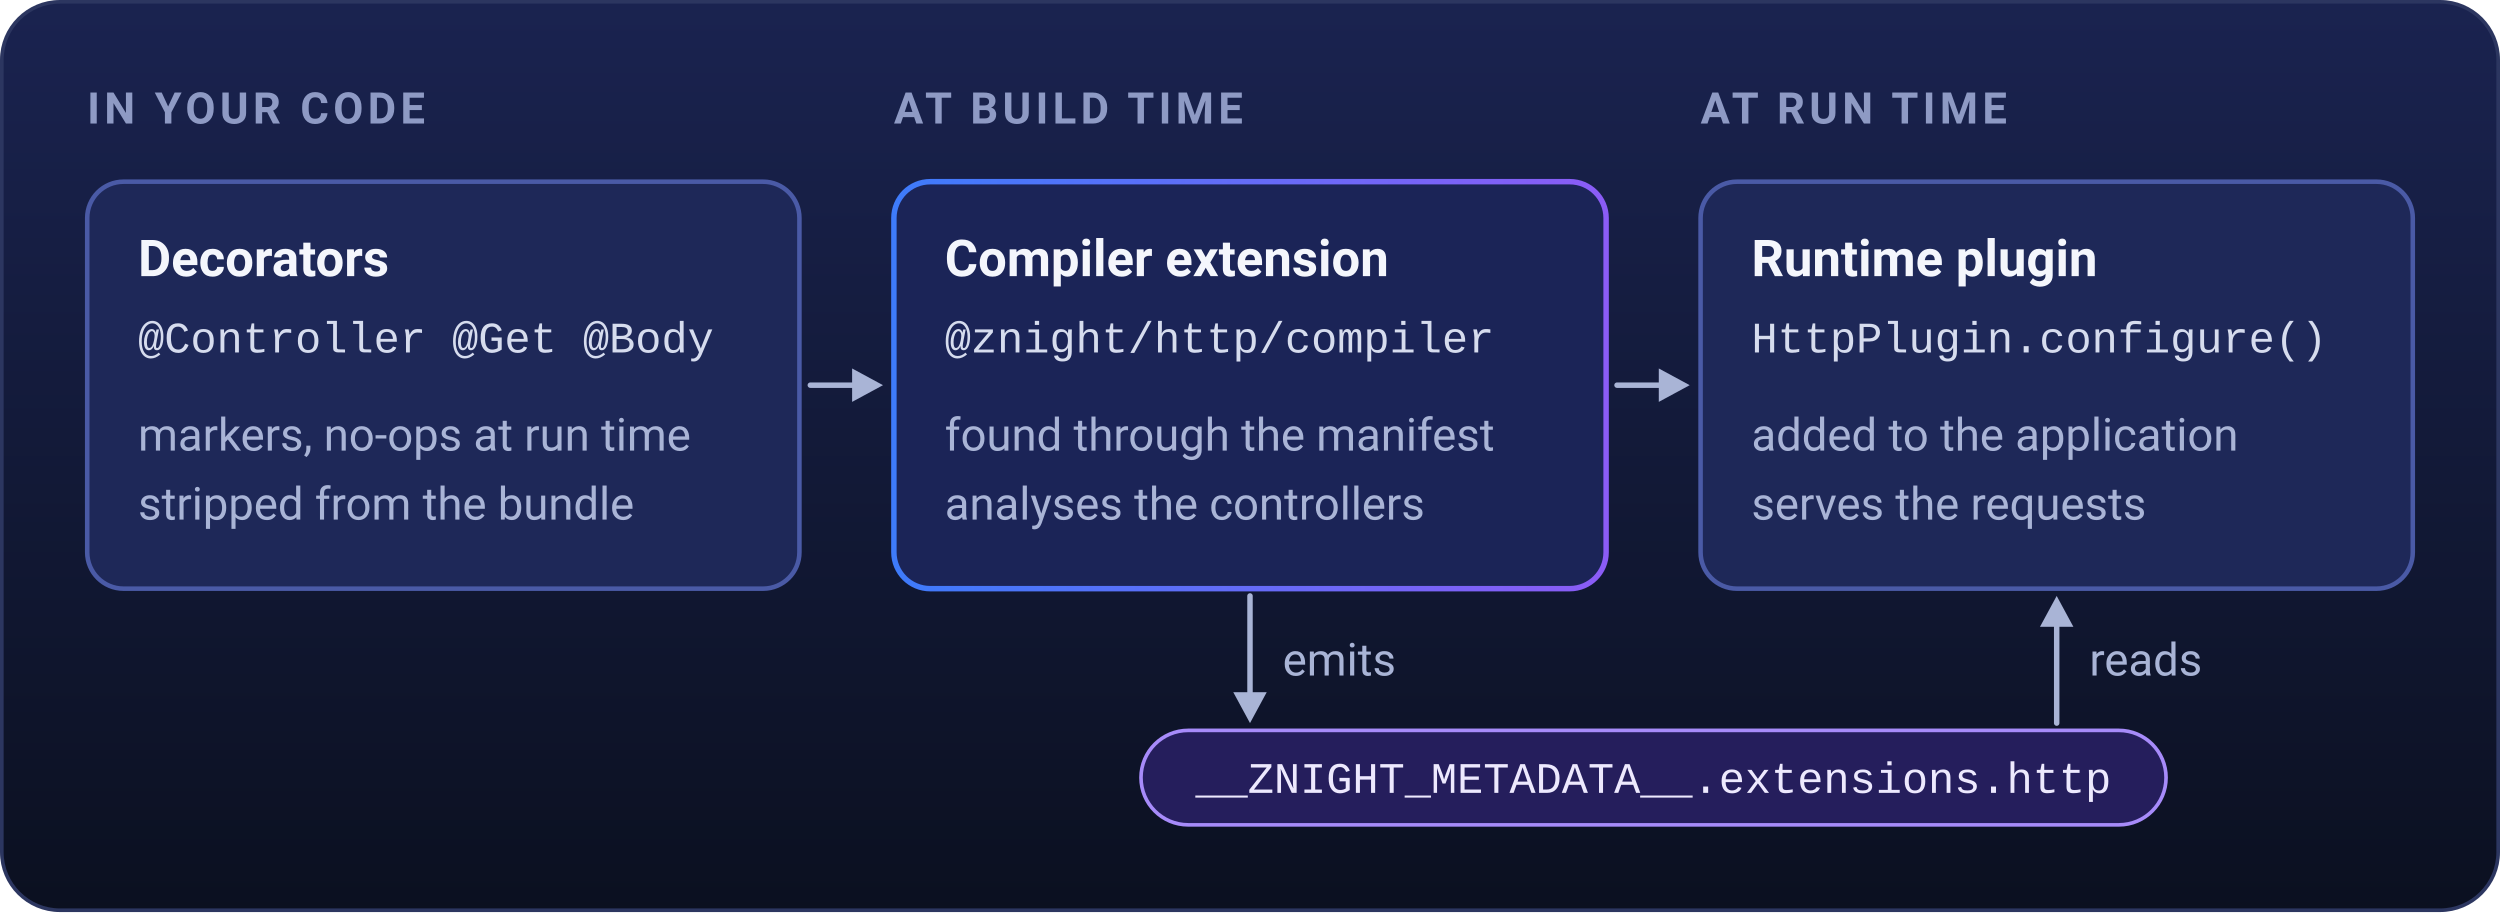
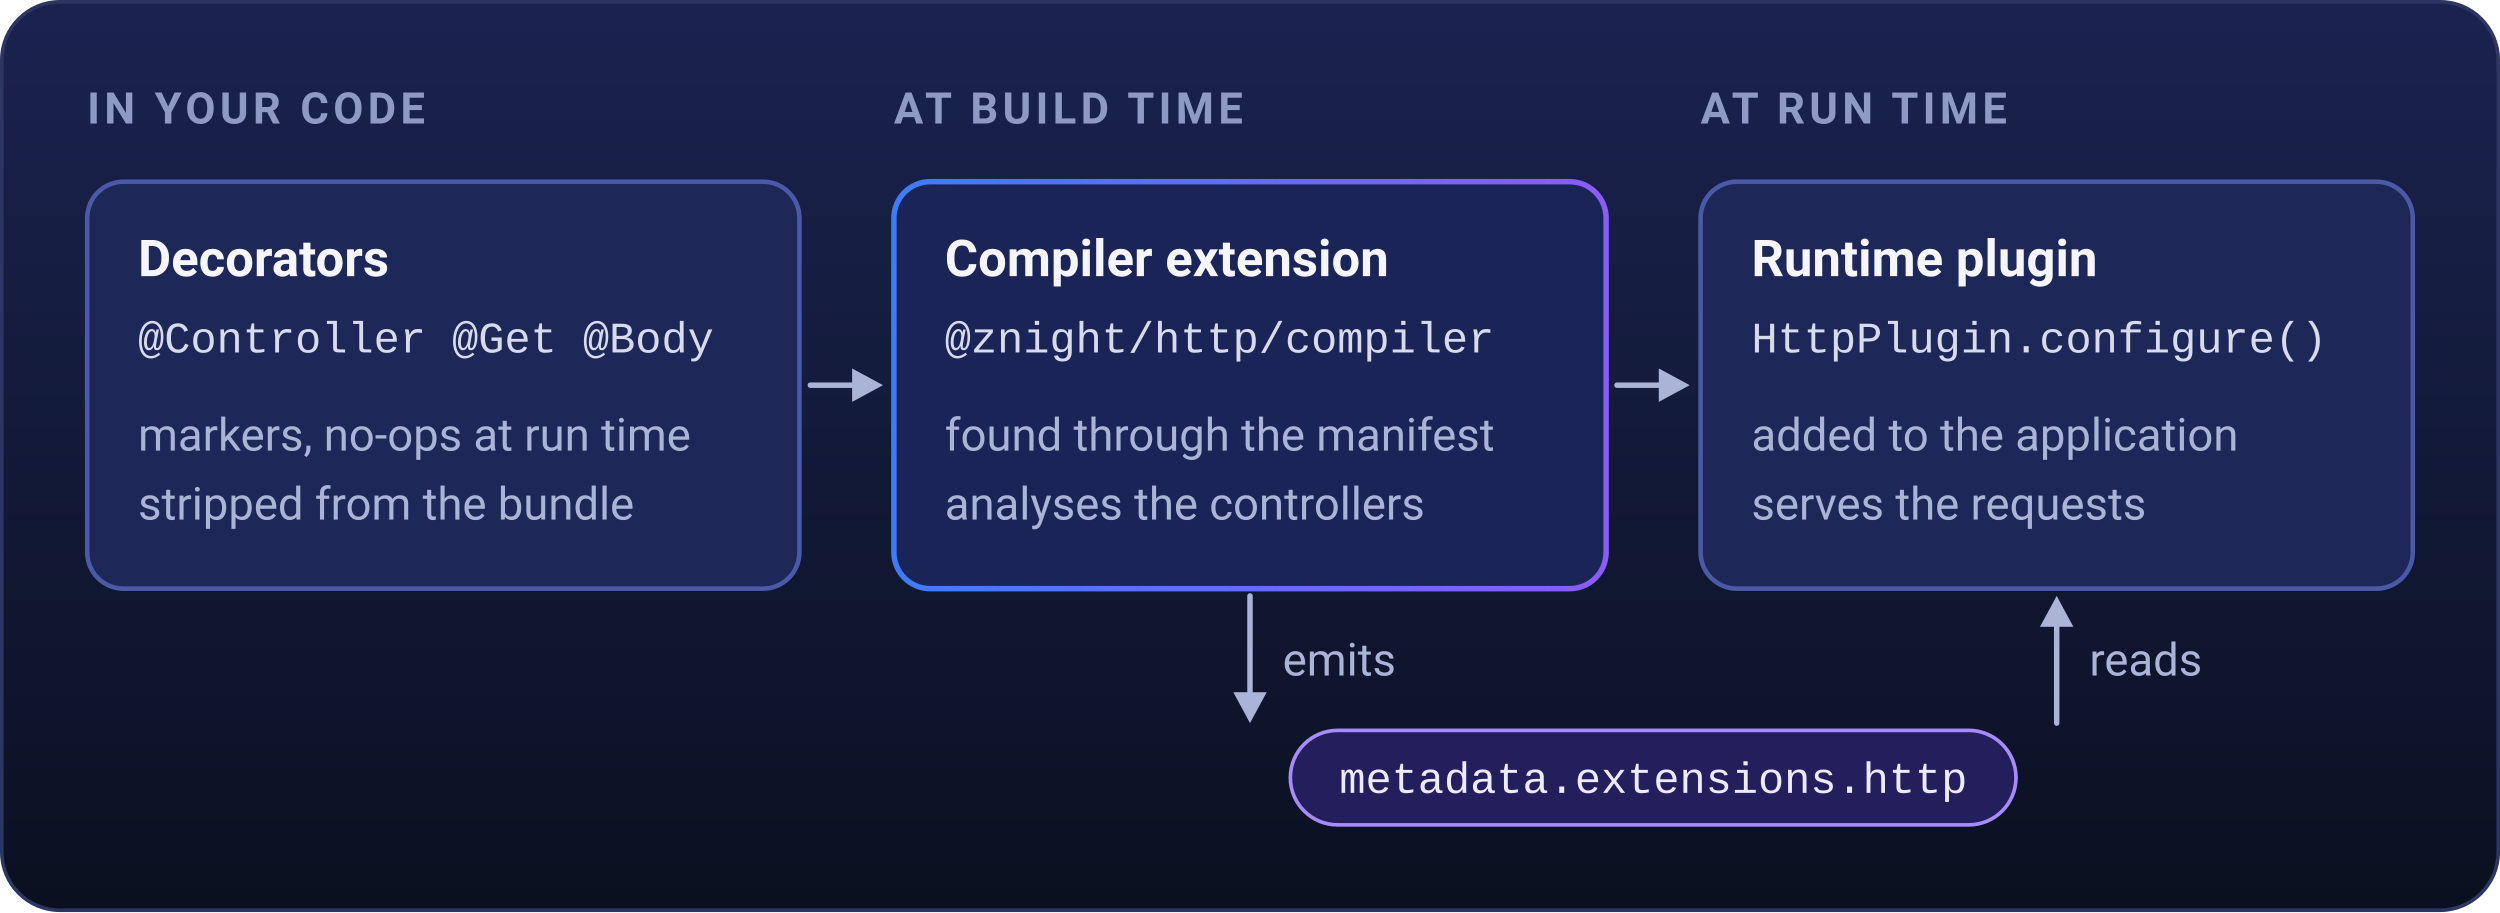
<svg xmlns="http://www.w3.org/2000/svg" viewBox="0 0 688 251" width="688" height="251" role="img" aria-labelledby="title desc">
  <defs>
    <linearGradient id="zn-card" x1="0" y1="0" x2="0" y2="1">
      <stop offset="0" stop-color="#1A2350" />
      <stop offset="1" stop-color="#0B1020" />
    </linearGradient>
    <linearGradient id="zn-accent" x1="0" y1="0" x2="1" y2="1">
      <stop offset="0" stop-color="#2F6AE8" />
      <stop offset="1" stop-color="#7C4DEF" />
    </linearGradient>
    <linearGradient id="zn-accent-line" x1="0" y1="0" x2="1" y2="0">
      <stop offset="0" stop-color="#3E7BFA" />
      <stop offset="1" stop-color="#8B5CF6" />
    </linearGradient>
    <style>.s{font-family:ui-sans-serif, system-ui, -apple-system, 'Segoe UI', Roboto, 'Helvetica Neue', Arial, sans-serif}.m{font-family:ui-monospace, SFMono-Regular, 'SF Mono', Menlo, Consolas, 'Liberation Mono', monospace}</style>
  </defs>
  <rect x="0.5" y="0.5" width="687" height="250" rx="16" fill="url(#zn-card)" stroke="#2C3660" />
  <text x="24" y="34" class="s" font-size="12" font-weight="700" fill="#8E9AC4" letter-spacing="1.2">IN YOUR CODE</text>
  <rect x="24" y="50" width="196" height="112" rx="10" fill="#1E2858" stroke="#4A5AA6" stroke-width="1.25" />
  <text x="38" y="76" class="s" font-size="14" font-weight="600" fill="#F4F6FC">Decorators</text>
  <text x="38" y="97" class="m" font-size="12" fill="#D6DCEE">@Controller @Get @Body</text>
  <text x="38" y="124" class="s" font-size="12.5" fill="#A9B4D6">markers, no-ops at run time</text>
  <text x="38" y="143" class="s" font-size="12.5" fill="#A9B4D6">stripped from the bundle</text>
  <path d="M223,106 L235.5,106" fill="none" stroke="#A9B4D6" stroke-width="1.5" stroke-linecap="round" stroke-linejoin="round" />
  <path d="M243,106 L234.5,110.6 L234.5,101.4 Z" fill="#A9B4D6" />
  <text x="246" y="34" class="s" font-size="12" font-weight="700" fill="#8E9AC4" letter-spacing="1.2">AT BUILD TIME</text>
  <rect x="246" y="50" width="196" height="112" rx="10" fill="#1B2457" stroke="url(#zn-accent-line)" stroke-width="1.5" />
  <text x="260" y="76" class="s" font-size="14" font-weight="600" fill="#F4F6FC">Compiler extension</text>
  <text x="260" y="97" class="m" font-size="12" fill="#D6DCEE">@znight/http/compiler</text>
  <text x="260" y="124" class="s" font-size="12.5" fill="#A9B4D6">found through the manifest</text>
  <text x="260" y="143" class="s" font-size="12.5" fill="#A9B4D6">analyses the controllers</text>
  <path d="M445,106 L457.5,106" fill="none" stroke="#A9B4D6" stroke-width="1.5" stroke-linecap="round" stroke-linejoin="round" />
  <path d="M465,106 L456.5,110.6 L456.5,101.4 Z" fill="#A9B4D6" />
  <text x="468" y="34" class="s" font-size="12" font-weight="700" fill="#8E9AC4" letter-spacing="1.2">AT RUN TIME</text>
  <rect x="468" y="50" width="196" height="112" rx="10" fill="#1E2858" stroke="#4A5AA6" stroke-width="1.25" />
  <text x="482" y="76" class="s" font-size="14" font-weight="600" fill="#F4F6FC">Runtime plugin</text>
  <text x="482" y="97" class="m" font-size="12" fill="#D6DCEE">HttpPlugin.configure()</text>
  <text x="482" y="124" class="s" font-size="12.5" fill="#A9B4D6">added to the application</text>
  <text x="482" y="143" class="s" font-size="12.5" fill="#A9B4D6">serves the requests</text>
-   <rect x="314" y="201" width="282.1" height="26" rx="13" fill="#251E5C" stroke="#A78BFA" stroke-width="1" />
-   <text x="455" y="218.2" text-anchor="middle" class="m" font-size="12" fill="#EDE9FE">__ZNIGHT_METADATA__.extensions.http</text>
+   <rect x="355.1" y="201" width="199.7" height="26" rx="13" fill="#251E5C" stroke="#A78BFA" stroke-width="1" />
+   <text x="455" y="218.2" text-anchor="middle" class="m" font-size="12" fill="#EDE9FE">metadata.extensions.http</text>
  <path d="M344,164 L344,191.5" fill="none" stroke="#A9B4D6" stroke-width="1.5" stroke-linecap="round" stroke-linejoin="round" />
  <path d="M344,199 L339.4,190.5 L348.6,190.5 Z" fill="#A9B4D6" />
  <text x="353" y="185.9" class="s" font-size="12.5" fill="#A9B4D6">emits</text>
  <path d="M566,199 L566,171.5" fill="none" stroke="#A9B4D6" stroke-width="1.5" stroke-linecap="round" stroke-linejoin="round" />
  <path d="M566,164 L570.6,172.5 L561.4,172.5 Z" fill="#A9B4D6" />
  <text x="575" y="185.9" class="s" font-size="12.5" fill="#A9B4D6">reads</text>
</svg>
